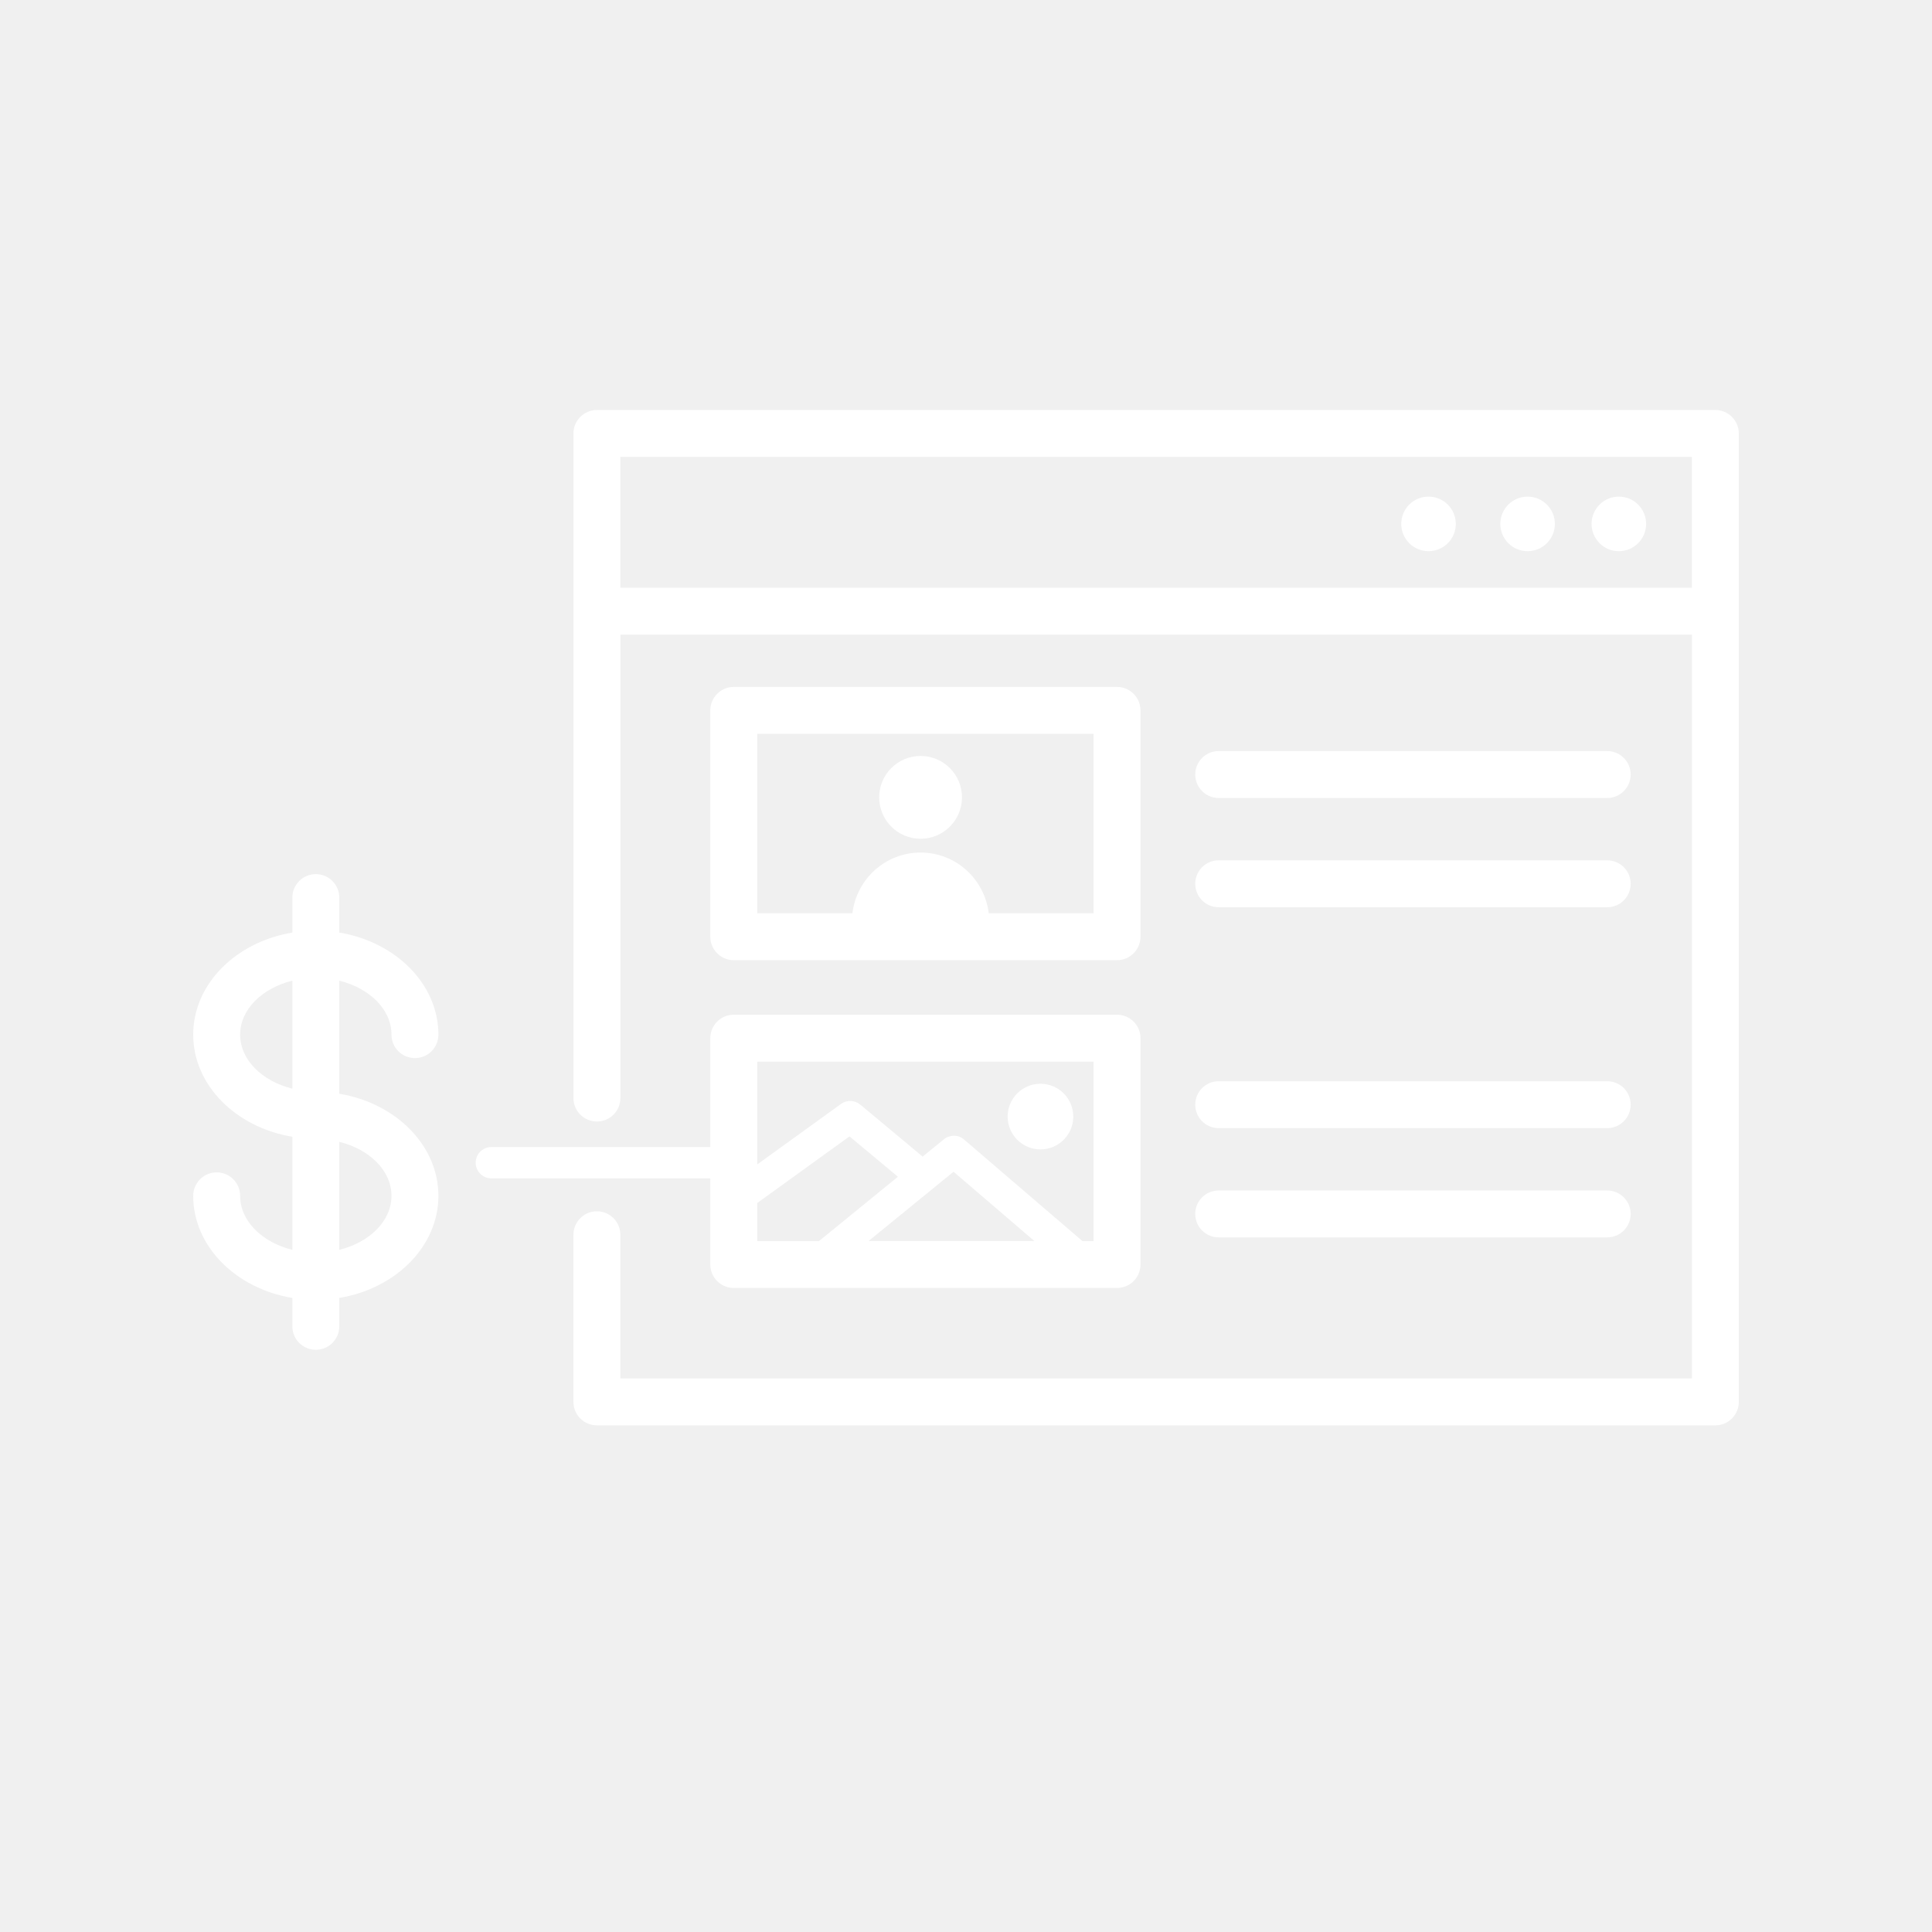
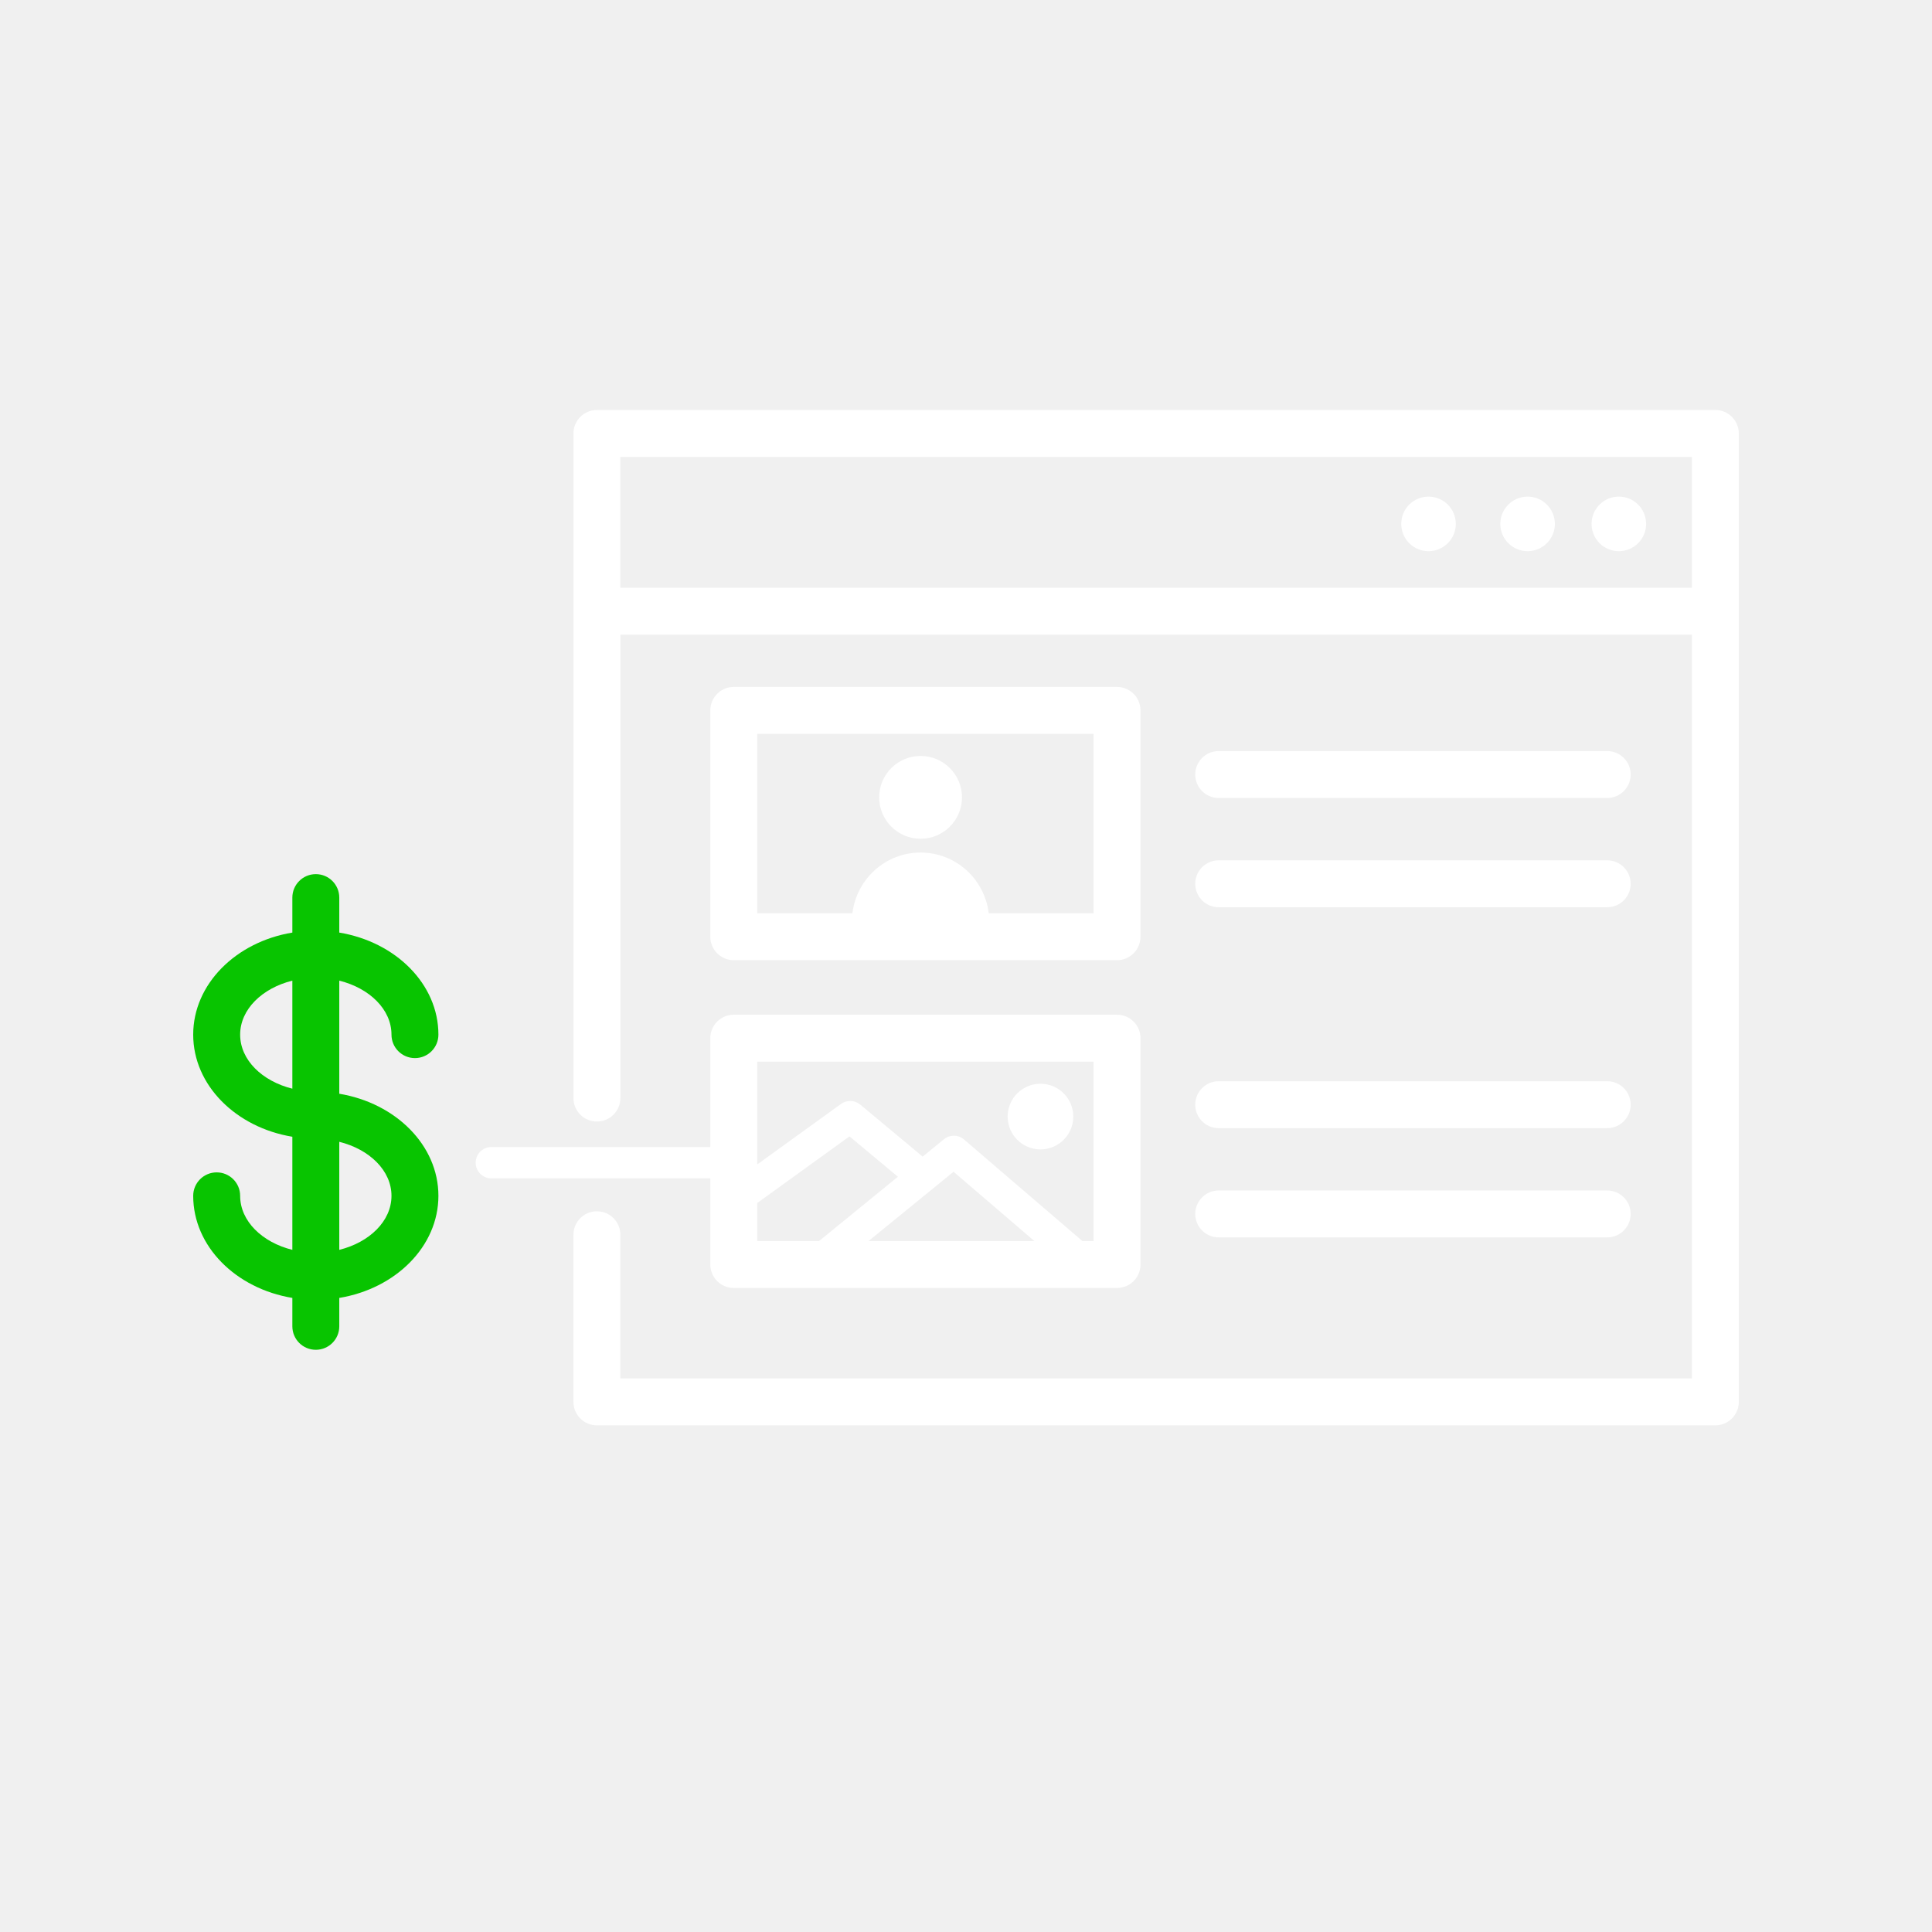
<svg xmlns="http://www.w3.org/2000/svg" version="1.1" id="Layer_1" x="0px" y="0px" width="100px" height="100px" viewBox="0 0 100 100" enable-background="new 0 0 100 100" xml:space="preserve">
  <path fill="white" d="M88.786,21.222H30.896c-0.67,0-1.214,0.543-1.214,1.214v34.4c0,0.671,0.544,1.214,1.214,1.214  c0.671,0,1.215-0.543,1.215-1.214V32.85h55.461v38.497H32.11V63.91c0-0.671-0.544-1.214-1.215-1.214  c-0.67,0-1.214,0.543-1.214,1.214v8.651c0,0.671,0.544,1.214,1.214,1.214h57.891c0.67,0,1.214-0.543,1.214-1.214V22.436  C90,21.765,89.456,21.222,88.786,21.222z M32.11,30.421V23.65h55.461v6.771H32.11z" />
  <circle fill="white" cx="73.94" cy="27.117" r="1.412" />
  <circle fill="white" cx="79.068" cy="27.117" r="1.412" />
  <circle fill="white" cx="83.791" cy="27.117" r="1.412" />
  <path fill="white" d="M36.766,65.451c0,0.671,0.544,1.214,1.215,1.214h19.836c0.671,0,1.215-0.543,1.215-1.214V53.737  c0-0.671-0.544-1.215-1.215-1.215H37.98c-0.671,0-1.215,0.544-1.215,1.215v5.634H25.431c-0.447,0-0.81,0.362-0.81,0.81  s0.362,0.81,0.81,0.81h11.335V65.451z M39.194,62.268l4.776-3.449l2.506,2.089l-4.084,3.329h-3.198V62.268z M49.356,60.649  l4.182,3.587h-8.583L49.356,60.649z M56.603,54.951v9.286h-0.577l-6.128-5.257c-0.298-0.255-0.734-0.261-1.039-0.013l-1.103,0.899  l-3.231-2.693c-0.286-0.237-0.692-0.25-0.993-0.034l-4.337,3.132v-5.319H56.603z" />
  <path fill="white" d="M37.98,49.699h19.836c0.671,0,1.215-0.544,1.215-1.215V36.77c0-0.671-0.544-1.214-1.215-1.214H37.98  c-0.671,0-1.215,0.543-1.215,1.214v11.714C36.766,49.155,37.31,49.699,37.98,49.699z M39.194,37.984h17.408v9.286h-5.425  c-0.215-1.768-1.703-3.142-3.528-3.142s-3.313,1.374-3.528,3.142h-4.927V37.984z" />
  <path fill="white" d="M63.079,58.392h20.109c0.671,0,1.215-0.543,1.215-1.214s-0.544-1.214-1.215-1.214H63.079  c-0.67,0-1.214,0.543-1.214,1.214S62.409,58.392,63.079,58.392z" />
  <path fill="white" d="M63.079,64.047h20.109c0.671,0,1.215-0.543,1.215-1.214s-0.544-1.214-1.215-1.214H63.079  c-0.67,0-1.214,0.543-1.214,1.214S62.409,64.047,63.079,64.047z" />
  <path fill="white" d="M63.079,41.304h20.109c0.671,0,1.215-0.544,1.215-1.215s-0.544-1.214-1.215-1.214H63.079  c-0.67,0-1.214,0.543-1.214,1.214S62.409,41.304,63.079,41.304z" />
  <path fill="white" d="M63.079,46.959h20.109c0.671,0,1.215-0.543,1.215-1.214s-0.544-1.215-1.215-1.215H63.079  c-0.67,0-1.214,0.544-1.214,1.215S62.409,46.959,63.079,46.959z" />
-   <path fill="white" d="M20.263,53.553c0,0.671,0.544,1.214,1.215,1.214c0.67,0,1.214-0.543,1.214-1.214  c0-2.616-2.211-4.8-5.131-5.283v-1.811c0-0.671-0.544-1.214-1.214-1.214c-0.671,0-1.215,0.543-1.215,1.214v1.811  C12.212,48.752,10,50.937,10,53.553c0,2.617,2.212,4.803,5.132,5.285v5.854c-1.563-0.388-2.702-1.488-2.702-2.796  c0-0.671-0.544-1.214-1.215-1.214c-0.67,0-1.215,0.543-1.215,1.214c0,2.617,2.212,4.802,5.132,5.284v1.471  c0,0.671,0.544,1.214,1.215,1.214c0.67,0,1.214-0.543,1.214-1.214v-1.471c2.92-0.482,5.131-2.667,5.131-5.284  s-2.211-4.801-5.131-5.284v-5.854C19.124,51.146,20.263,52.246,20.263,53.553z M12.43,53.553c0-1.308,1.139-2.407,2.702-2.795v5.592  C13.568,55.961,12.43,54.862,12.43,53.553z M20.263,61.896c0,1.308-1.139,2.408-2.702,2.796V59.1  C19.124,59.488,20.263,60.588,20.263,61.896z" />
+   <path fill="#08C400" d="M20.263,53.553c0,0.671,0.544,1.214,1.215,1.214c0.67,0,1.214-0.543,1.214-1.214  c0-2.616-2.211-4.8-5.131-5.283v-1.811c0-0.671-0.544-1.214-1.214-1.214c-0.671,0-1.215,0.543-1.215,1.214v1.811  C12.212,48.752,10,50.937,10,53.553c0,2.617,2.212,4.803,5.132,5.285v5.854c-1.563-0.388-2.702-1.488-2.702-2.796  c0-0.671-0.544-1.214-1.215-1.214c-0.67,0-1.215,0.543-1.215,1.214c0,2.617,2.212,4.802,5.132,5.284v1.471  c0,0.671,0.544,1.214,1.215,1.214c0.67,0,1.214-0.543,1.214-1.214v-1.471c2.92-0.482,5.131-2.667,5.131-5.284  s-2.211-4.801-5.131-5.284v-5.854C19.124,51.146,20.263,52.246,20.263,53.553z M12.43,53.553c0-1.308,1.139-2.407,2.702-2.795v5.592  C13.568,55.961,12.43,54.862,12.43,53.553z M20.263,61.896c0,1.308-1.139,2.408-2.702,2.796V59.1  C19.124,59.488,20.263,60.588,20.263,61.896z" />
  <circle fill="white" cx="53.854" cy="57.794" r="1.699" />
  <circle fill="white" cx="47.649" cy="41.271" r="2.143" />
</svg>
